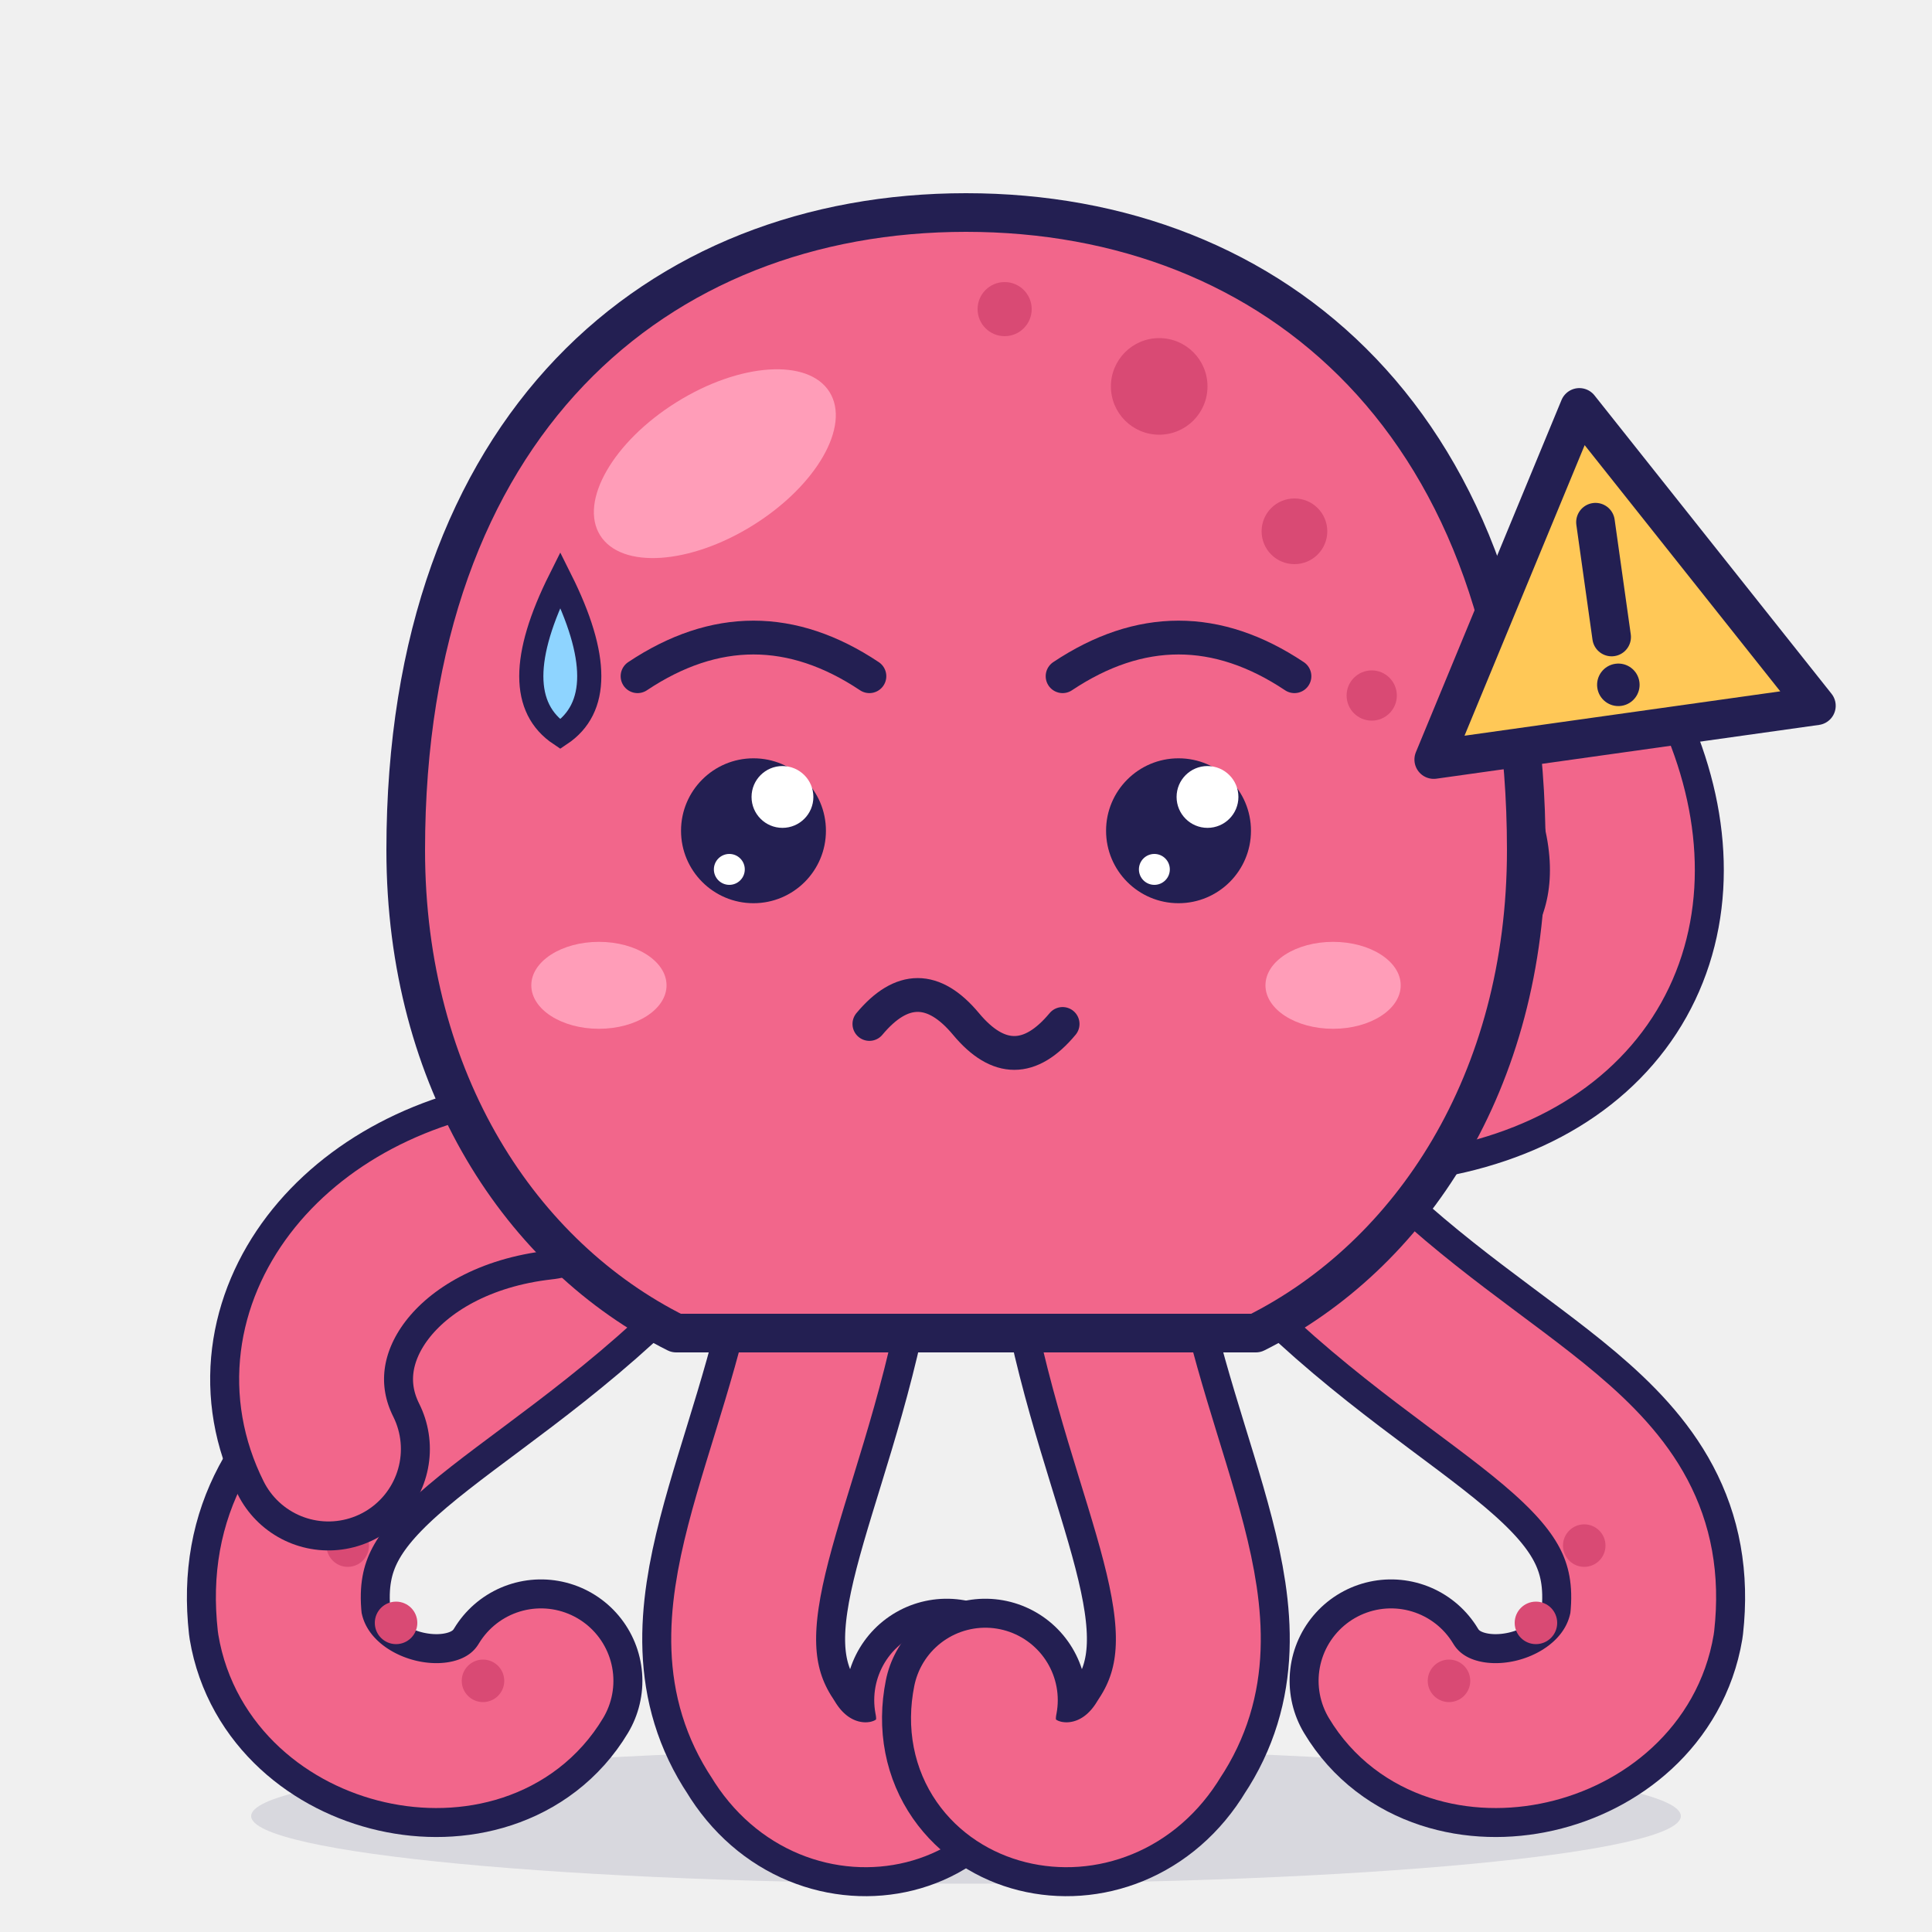
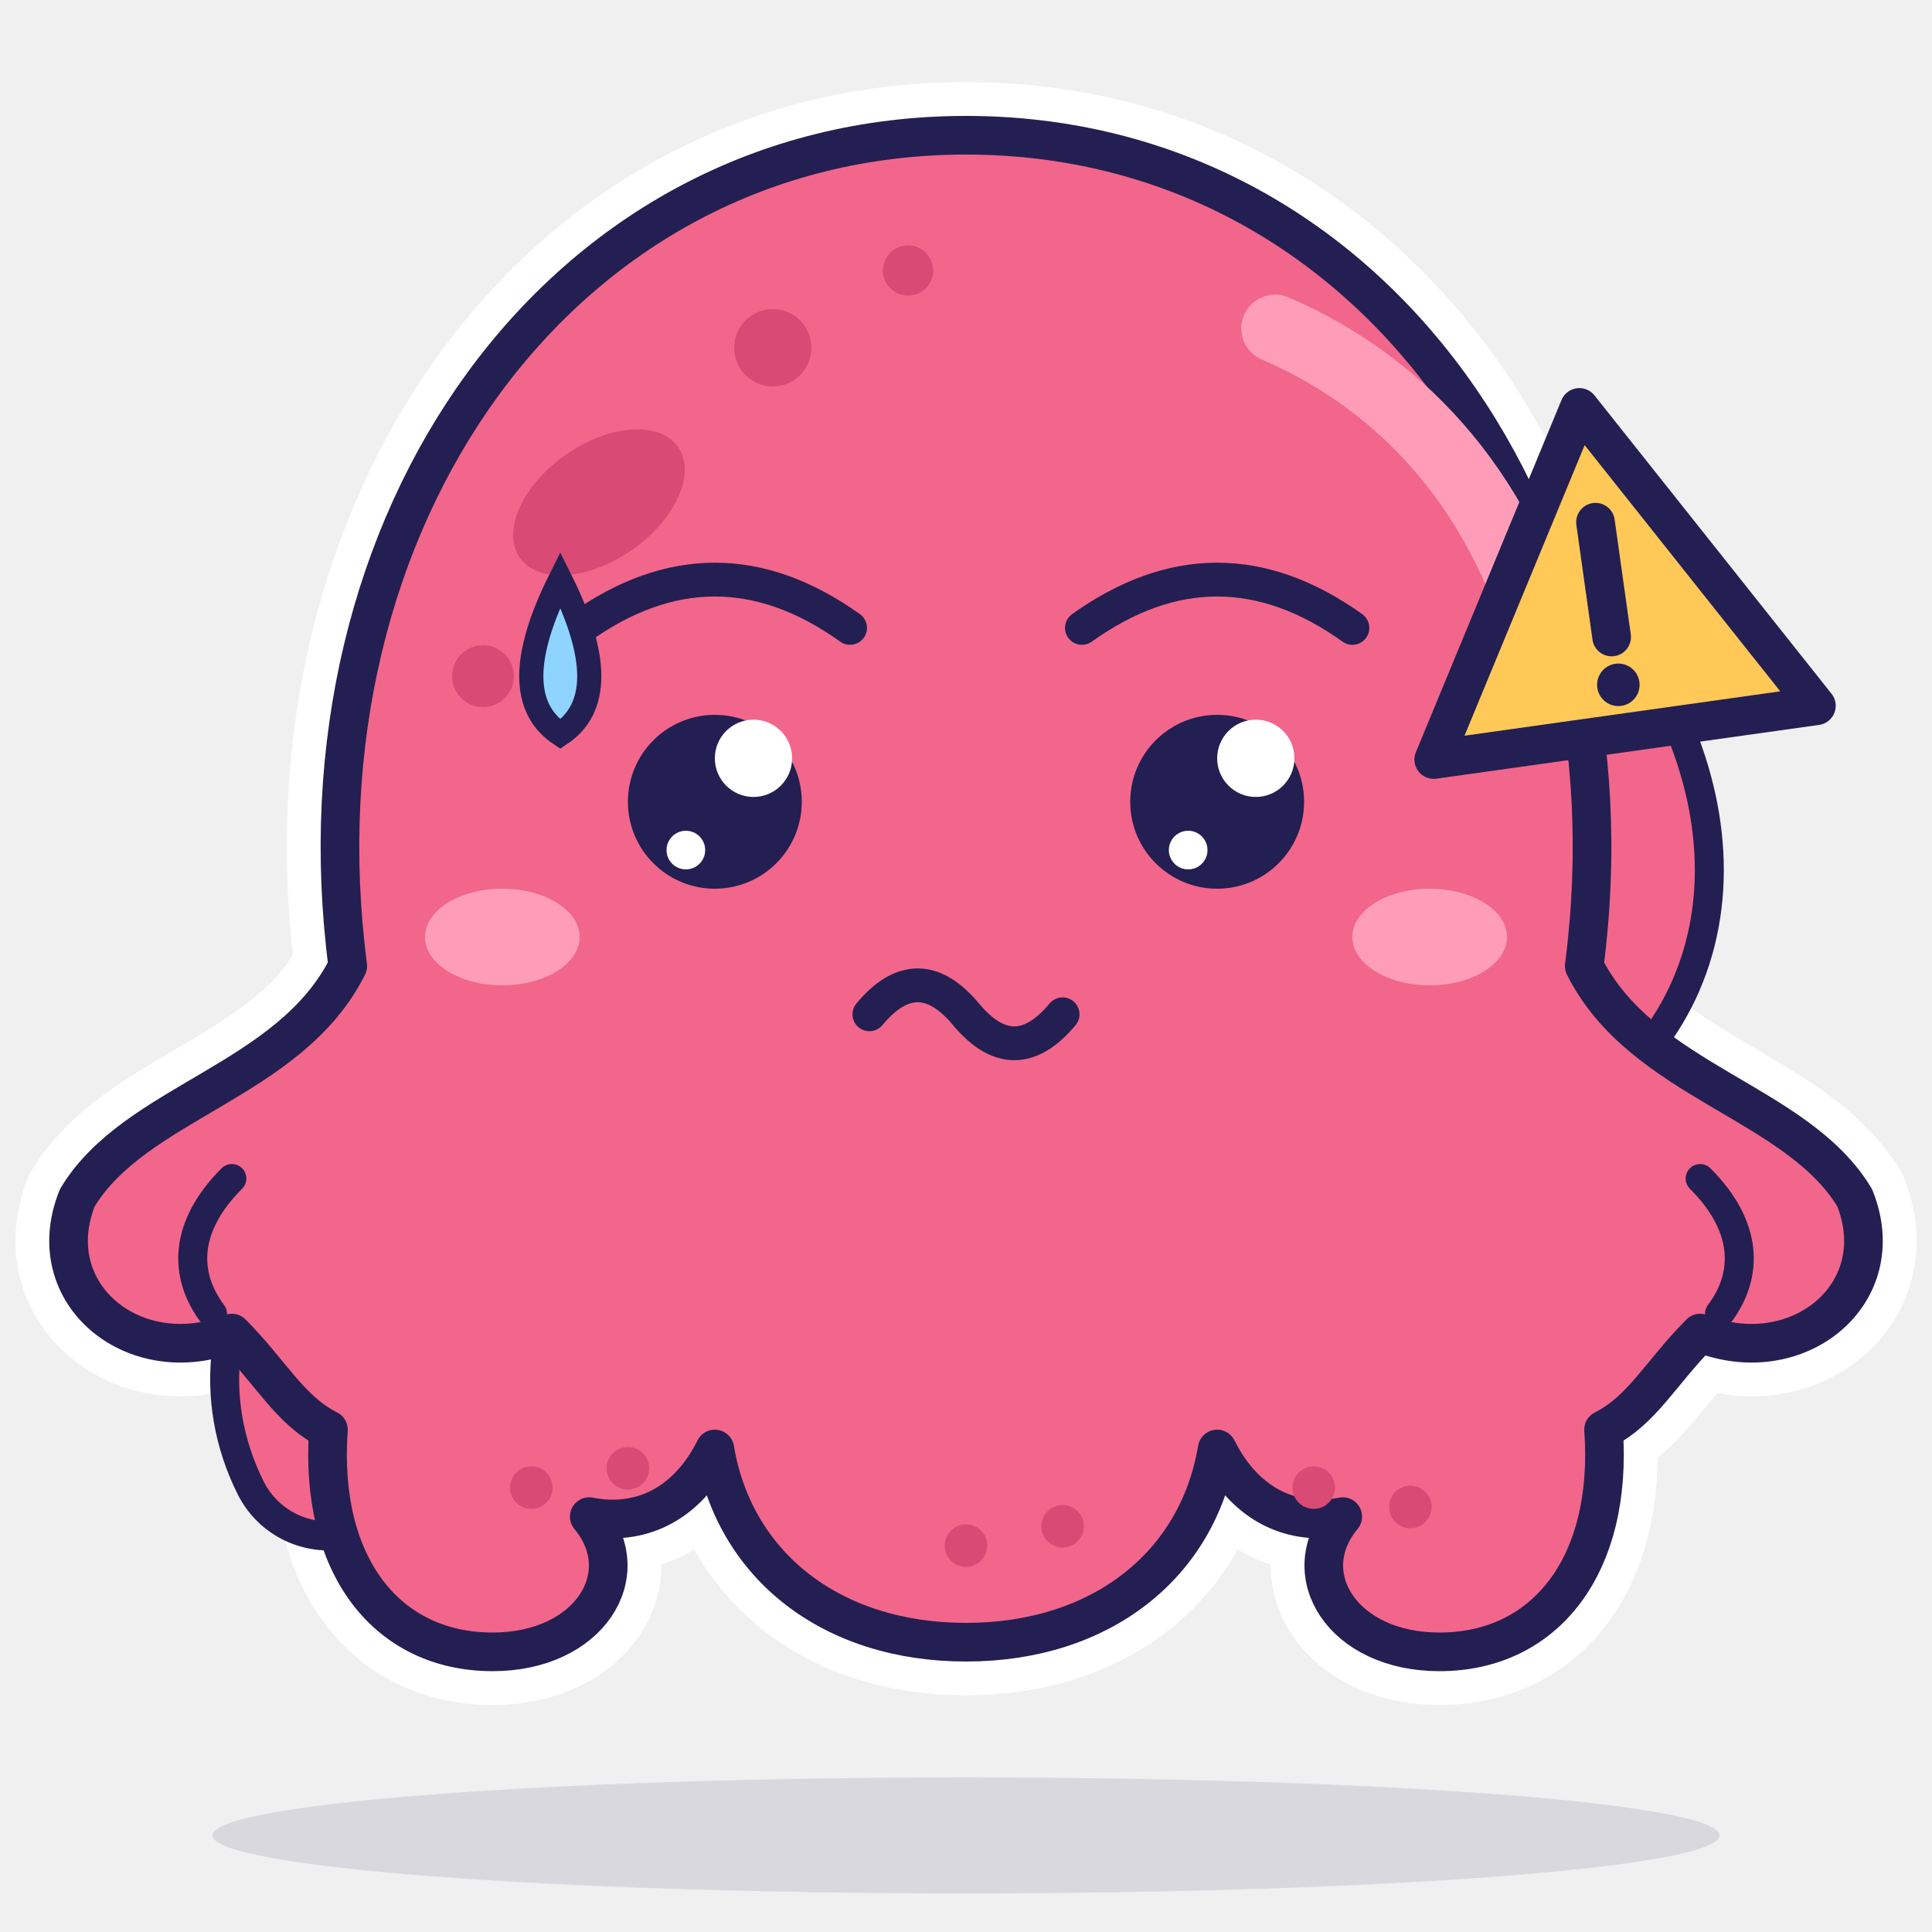
<svg xmlns="http://www.w3.org/2000/svg" viewBox="0 0 200 200" role="img" aria-label="Pouple the octopus">
-   <ellipse cx="100" cy="188" rx="74" ry="7" fill="#231F52" opacity=".12" />
-   <path d="M64 128 C46 146 28 150 30 168 C32 180 50 184 56 174" fill="none" stroke="#231F52" stroke-width="21" stroke-linecap="round" stroke-linejoin="round" />
-   <path d="M64 128 C46 146 28 150 30 168 C32 180 50 184 56 174" fill="none" stroke="#F2668B" stroke-width="15" stroke-linecap="round" stroke-linejoin="round" />
-   <path d="M86 132 C82 154 72 168 80 180 C86 190 100 186 98 176" fill="none" stroke="#231F52" stroke-width="21" stroke-linecap="round" stroke-linejoin="round" />
-   <path d="M86 132 C82 154 72 168 80 180 C86 190 100 186 98 176" fill="none" stroke="#F2668B" stroke-width="15" stroke-linecap="round" stroke-linejoin="round" />
-   <path d="M114 132 C118 154 128 168 120 180 C114 190 100 186 102 176" fill="none" stroke="#231F52" stroke-width="21" stroke-linecap="round" stroke-linejoin="round" />
-   <path d="M114 132 C118 154 128 168 120 180 C114 190 100 186 102 176" fill="none" stroke="#F2668B" stroke-width="15" stroke-linecap="round" stroke-linejoin="round" />
-   <path d="M136 128 C154 146 172 150 170 168 C168 180 150 184 144 174" fill="none" stroke="#231F52" stroke-width="21" stroke-linecap="round" stroke-linejoin="round" />
-   <path d="M136 128 C154 146 172 150 170 168 C168 180 150 184 144 174" fill="none" stroke="#F2668B" stroke-width="15" stroke-linecap="round" stroke-linejoin="round" />
-   <circle cx="36" cy="160" r="2.2" fill="#D94A74" />
-   <circle cx="41" cy="168" r="2.2" fill="#D94A74" />
-   <circle cx="50" cy="174" r="2.2" fill="#D94A74" />
-   <circle cx="164" cy="160" r="2.2" fill="#D94A74" />
-   <circle cx="159" cy="168" r="2.2" fill="#D94A74" />
-   <circle cx="150" cy="174" r="2.2" fill="#D94A74" />
+   <ellipse cx="100" cy="190" rx="78" ry="6" fill="#231F52" opacity=".12" />
+   <path d="M36 100 C30 54 58 14 100 14 C142 14 170 54 164 100 C170 112 186 114 192 124 C196 134 186 142 176 138 C172 142 170 146 166 148 C167 162 160 171 149 171 C139 171 134 163 139 157 C134 158 129 156 126 150 C124 162 114 170 100 170 C86 170 76 162 74 150 C71 156 66 158 61 157 C66 163 61 171 51 171 C40 171 33 162 34 148 C30 146 28 142 24 138 C14 142 4 134 8 124 C14 114 30 112 36 100 Z" fill="#fff" stroke="#fff" stroke-width="11" stroke-linejoin="round" />
  <path d="M144 112 C164 110 172 96 166 80" fill="none" stroke="#231F52" stroke-width="21" stroke-linecap="round" stroke-linejoin="round" />
  <path d="M144 112 C164 110 172 96 166 80" fill="none" stroke="#F2668B" stroke-width="15" stroke-linecap="round" stroke-linejoin="round" />
  <path d="M56 122 C38 124 28 138 34 150" fill="none" stroke="#231F52" stroke-width="21" stroke-linecap="round" stroke-linejoin="round" />
  <path d="M56 122 C38 124 28 138 34 150" fill="none" stroke="#F2668B" stroke-width="15" stroke-linecap="round" stroke-linejoin="round" />
-   <path d="M42 88 C42 44 68 22 100 22 C132 22 158 44 158 88 C158 112 146 130 130 138 L70 138 C54 130 42 112 42 88 Z" fill="#F2668B" stroke="#231F52" stroke-width="4" stroke-linejoin="round" />
-   <ellipse cx="74" cy="48" rx="14" ry="7.5" transform="rotate(-32 74 48)" fill="#FF9DB8" />
-   <circle cx="120" cy="40" r="5" fill="#D94A74" />
-   <circle cx="134" cy="55" r="3.4" fill="#D94A74" />
-   <circle cx="104" cy="32" r="2.8" fill="#D94A74" />
-   <circle cx="142" cy="72" r="2.6" fill="#D94A74" />
-   <ellipse cx="62" cy="102" rx="7" ry="4.5" fill="#FF9DB8" />
-   <ellipse cx="138" cy="102" rx="7" ry="4.5" fill="#FF9DB8" />
-   <circle cx="78" cy="86" r="7.5" fill="#231F52" />
-   <circle cx="122" cy="86" r="7.5" fill="#231F52" />
-   <circle cx="81" cy="82.5" r="3.2" fill="#fff" />
-   <circle cx="125" cy="82.5" r="3.2" fill="#fff" />
-   <circle cx="75.5" cy="90" r="1.6" fill="#fff" />
-   <circle cx="119.5" cy="90" r="1.6" fill="#fff" />
-   <path d="M66 70 Q78 62 90 70" fill="none" stroke="#231F52" stroke-width="3.5" stroke-linecap="round" />
-   <path d="M110 70 Q122 62 134 70" fill="none" stroke="#231F52" stroke-width="3.5" stroke-linecap="round" />
-   <path d="M90 106 Q95 100 100 106 T110 106" fill="none" stroke="#231F52" stroke-width="3.5" stroke-linecap="round" />
+   <path d="M36 100 C30 54 58 14 100 14 C142 14 170 54 164 100 C170 112 186 114 192 124 C196 134 186 142 176 138 C172 142 170 146 166 148 C167 162 160 171 149 171 C139 171 134 163 139 157 C134 158 129 156 126 150 C124 162 114 170 100 170 C86 170 76 162 74 150 C71 156 66 158 61 157 C66 163 61 171 51 171 C40 171 33 162 34 148 C30 146 28 142 24 138 C14 142 4 134 8 124 C14 114 30 112 36 100 Z" fill="#F2668B" stroke="#231F52" stroke-width="4" stroke-linejoin="round" />
+   <path d="M176 122 C181 127 181 132 178 136" fill="none" stroke="#231F52" stroke-width="3" stroke-linecap="round" />
+   <path d="M24 122 C19 127 19 132 22 136" fill="none" stroke="#231F52" stroke-width="3" stroke-linecap="round" />
+   <path d="M132 34 C146 40 156 52 160 68" fill="none" stroke="#FF9DB8" stroke-width="7" stroke-linecap="round" />
+   <ellipse cx="62" cy="52" rx="10" ry="6" transform="rotate(-35 62 52)" fill="#D94A74" />
+   <circle cx="80" cy="36" r="4" fill="#D94A74" />
+   <circle cx="50" cy="70" r="3.2" fill="#D94A74" />
+   <circle cx="94" cy="28" r="2.6" fill="#D94A74" />
+   <circle cx="146" cy="156" r="2.2" fill="#D94A74" />
+   <circle cx="136" cy="154" r="2.2" fill="#D94A74" />
+   <circle cx="100" cy="160" r="2.2" fill="#D94A74" />
+   <circle cx="110" cy="158" r="2.2" fill="#D94A74" />
+   <circle cx="55" cy="154" r="2.2" fill="#D94A74" />
+   <circle cx="65" cy="152" r="2.2" fill="#D94A74" />
+   <g transform="translate(0 -15)">
+     <ellipse cx="52" cy="112" rx="8" ry="5" fill="#FF9DB8" />
+     <ellipse cx="148" cy="112" rx="8" ry="5" fill="#FF9DB8" />
+     <circle cx="74" cy="98" r="9" fill="#231F52" />
+     <circle cx="126" cy="98" r="9" fill="#231F52" />
+     <circle cx="78" cy="93.5" r="4" fill="#fff" />
+     <circle cx="130" cy="93.5" r="4" fill="#fff" />
+     <circle cx="71" cy="103" r="2" fill="#fff" />
+     <circle cx="123" cy="103" r="2" fill="#fff" />
+     <path d="M60 80 Q74 70 88 80" fill="none" stroke="#231F52" stroke-width="3.5" stroke-linecap="round" />
+     <path d="M112 80 Q126 70 140 80" fill="none" stroke="#231F52" stroke-width="3.5" stroke-linecap="round" />
+     <path d="M90 120 Q95 114 100 120 T110 120" fill="none" stroke="#231F52" stroke-width="3.5" stroke-linecap="round" />
+   </g>
  <g transform="translate(146 40) rotate(-8 20 20)">
    <path d="M20 2 L40 36 L0 36 Z" fill="#FFC857" stroke="#231F52" stroke-width="4" stroke-linejoin="round" />
    <path d="M20 14 V26" stroke="#231F52" stroke-width="4" stroke-linecap="round" />
    <circle cx="20" cy="31" r="2.2" fill="#231F52" />
  </g>
  <path d="M150 62 q6 12 0 16 q-6 -4 0 -16 Z" fill="#8ED4FF" stroke="#231F52" stroke-width="2.5" transform="translate(-92 -2)" />
  <path d="M30 120 q4 8 0 12 q-4 -4 0 -12 Z" fill="#8ED4FF" stroke="#231F52" stroke-width="2.5" opacity="0" />
</svg>
